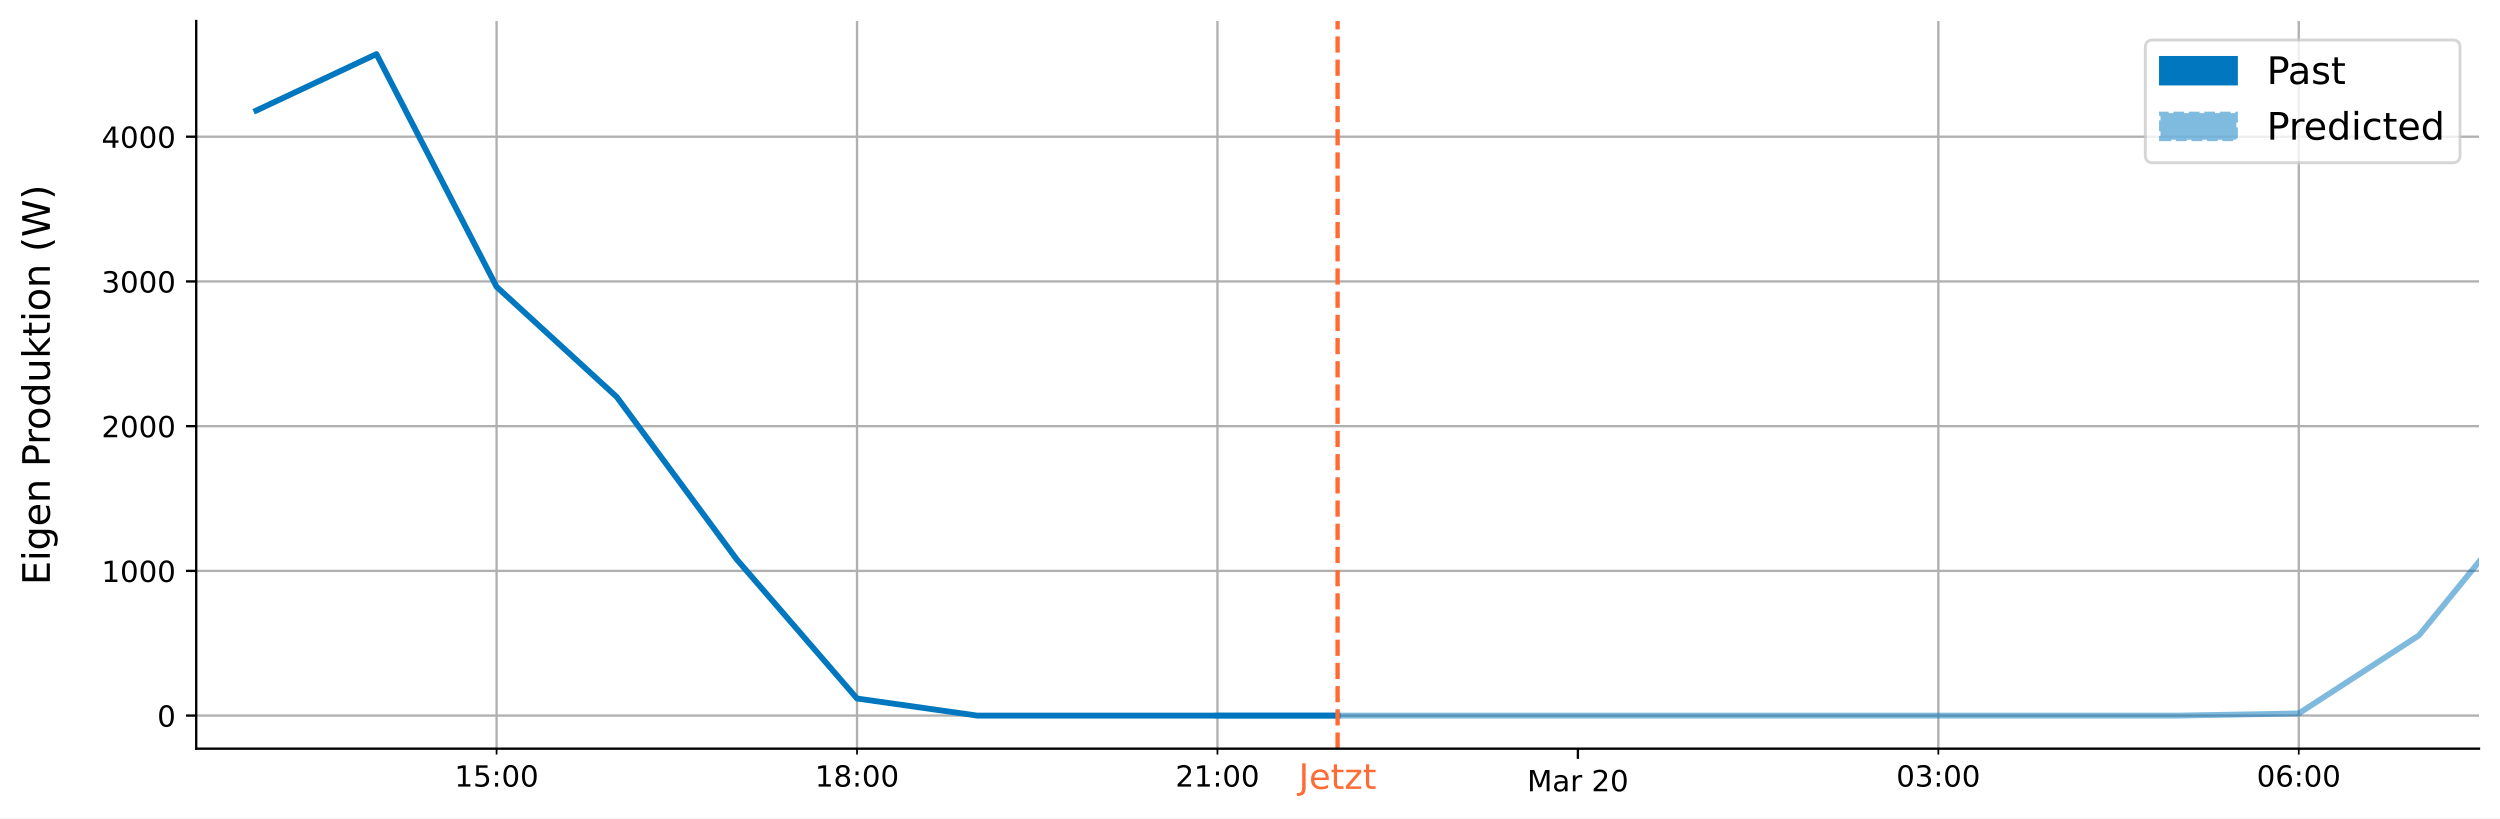
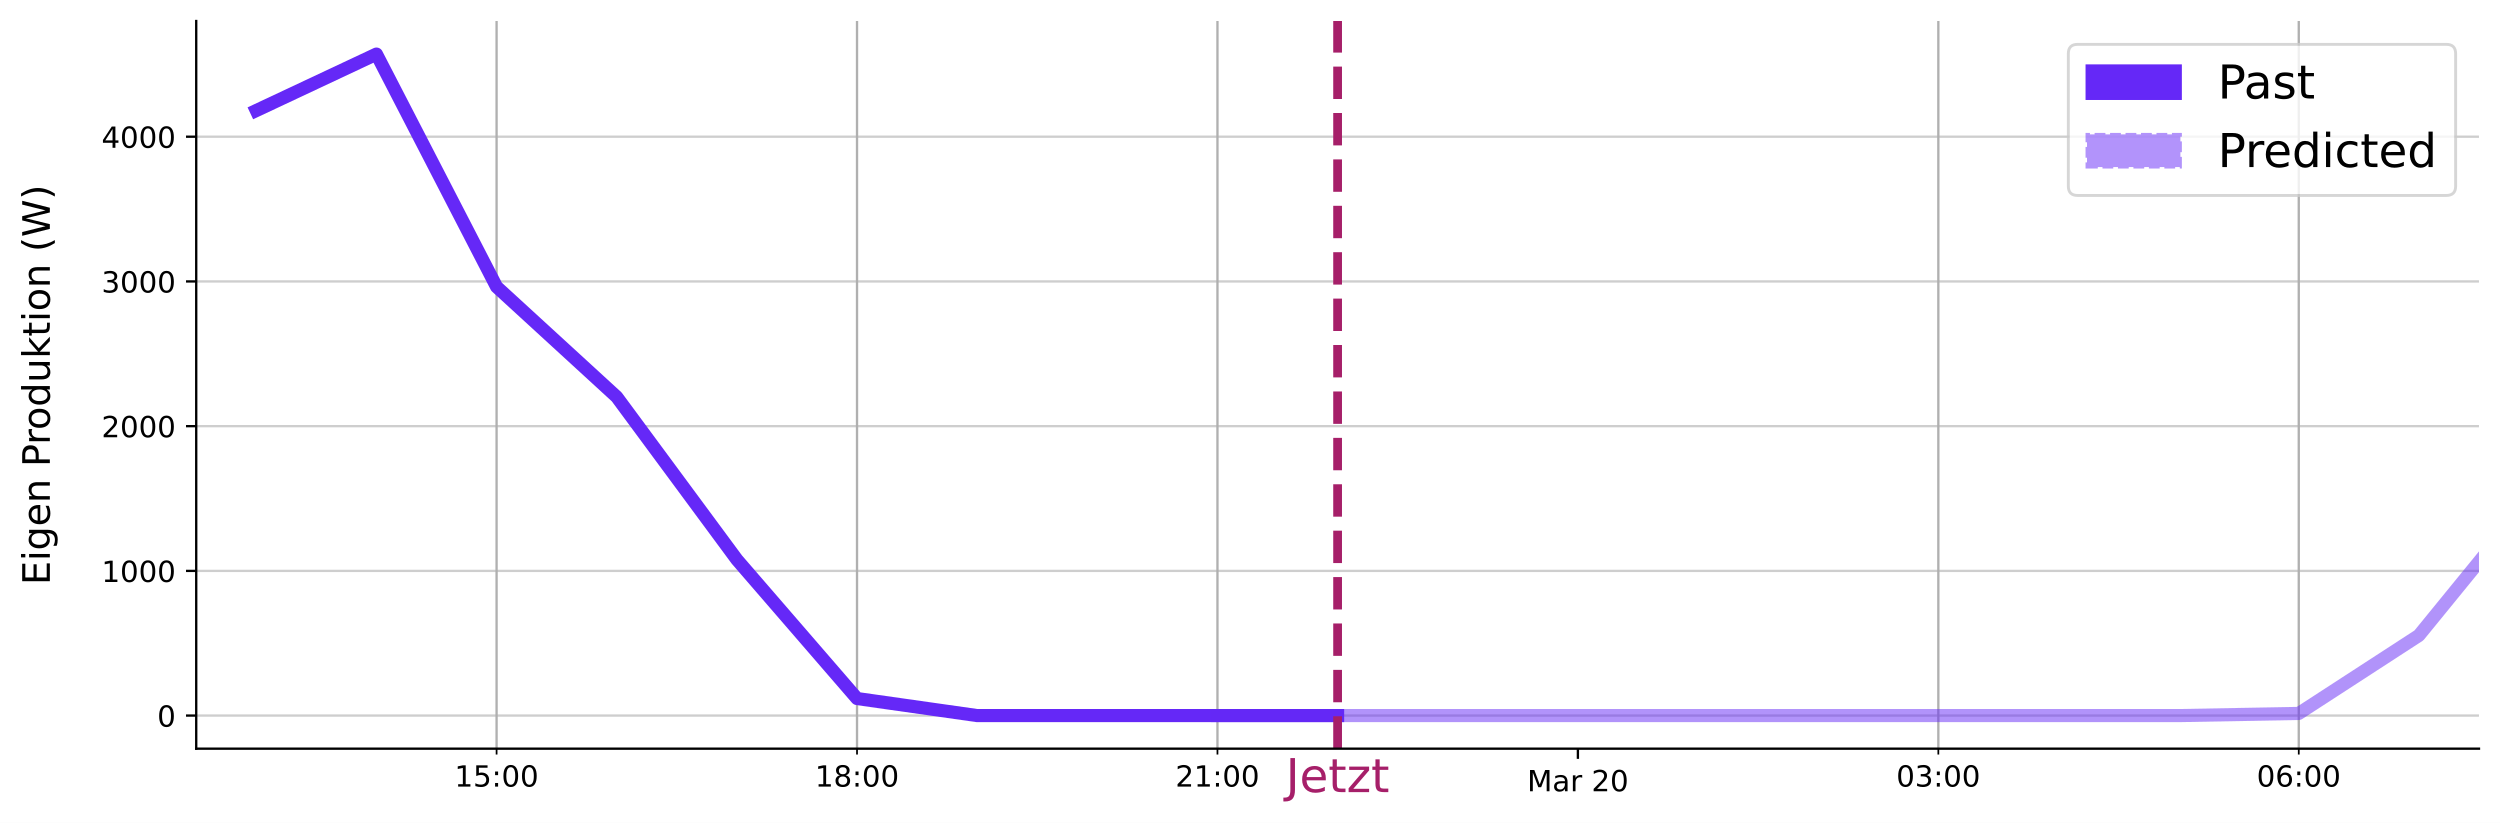
- <svg xmlns="http://www.w3.org/2000/svg" xmlns:xlink="http://www.w3.org/1999/xlink" width="856.582pt" height="280.398pt" viewBox="0 0 856.582 280.398" version="1.1">
+ <svg xmlns="http://www.w3.org/2000/svg" xmlns:xlink="http://www.w3.org/1999/xlink" width="856.582pt" height="281.934pt" viewBox="0 0 856.582 281.934" version="1.1">
  <defs>
    <style type="text/css">*{stroke-linejoin: round; stroke-linecap: butt}</style>
  </defs>
  <g id="figure_1">
    <g id="patch_1">
-       <path d="M -0 280.398  L 856.582 280.398  L 856.582 0  L -0 0  z " style="fill: #ffffff" />
+       <path d="M -0 281.934  L 856.582 281.934  L 856.582 0  L -0 0  z " style="fill: #ffffff" />
    </g>
    <g id="axes_1">
      <g id="patch_2">
        <path d="M 67.232 256.52  L 849.382 256.52  L 849.382 7.2  L 67.232 7.2  z " style="fill: #ffffff" />
      </g>
      <g id="matplotlib.axis_1">
        <g id="xtick_1">
          <g id="line2d_1">
            <defs>
-               <path id="me2b6d63dc9" d="M 0 0  L 0 3.5  " style="stroke: #000000; stroke-width: 0.8" />
-             </defs>
-             <g>
-               <use xlink:href="#me2b6d63dc9" x="540.638" y="256.52" style="stroke: #000000; stroke-width: 0.8" />
+               <path id="m7f302e1a56" d="M 0 0  L 0 3.5  " style="stroke: #000000; stroke-width: 0.8" />
+             </defs>
+             <g>
+               <use xlink:href="#m7f302e1a56" x="540.638" y="256.52" style="stroke: #000000; stroke-width: 0.8" />
            </g>
          </g>
          <g id="text_1">
            <g transform="translate(523.253 271.1184) scale(0.1 -0.1)">
              <defs>
                <path id="DejaVuSans-4d" d="M 628 4666  L 1569 4666  L 2759 1491  L 3956 4666  L 4897 4666  L 4897 0  L 4281 0  L 4281 4097  L 3078 897  L 2444 897  L 1241 4097  L 1241 0  L 628 0  L 628 4666  z " transform="scale(0.015625)" />
                <path id="DejaVuSans-61" d="M 2194 1759  Q 1497 1759 1228 1600  Q 959 1441 959 1056  Q 959 750 1161 570  Q 1363 391 1709 391  Q 2188 391 2477 730  Q 2766 1069 2766 1631  L 2766 1759  L 2194 1759  z M 3341 1997  L 3341 0  L 2766 0  L 2766 531  Q 2569 213 2275 61  Q 1981 -91 1556 -91  Q 1019 -91 701 211  Q 384 513 384 1019  Q 384 1609 779 1909  Q 1175 2209 1959 2209  L 2766 2209  L 2766 2266  Q 2766 2663 2505 2880  Q 2244 3097 1772 3097  Q 1472 3097 1187 3025  Q 903 2953 641 2809  L 641 3341  Q 956 3463 1253 3523  Q 1550 3584 1831 3584  Q 2591 3584 2966 3190  Q 3341 2797 3341 1997  z " transform="scale(0.015625)" />
                <path id="DejaVuSans-72" d="M 2631 2963  Q 2534 3019 2420 3045  Q 2306 3072 2169 3072  Q 1681 3072 1420 2755  Q 1159 2438 1159 1844  L 1159 0  L 581 0  L 581 3500  L 1159 3500  L 1159 2956  Q 1341 3275 1631 3429  Q 1922 3584 2338 3584  Q 2397 3584 2469 3576  Q 2541 3569 2628 3553  L 2631 2963  z " transform="scale(0.015625)" />
                <path id="DejaVuSans-20" transform="scale(0.015625)" />
                <path id="DejaVuSans-32" d="M 1228 531  L 3431 531  L 3431 0  L 469 0  L 469 531  Q 828 903 1448 1529  Q 2069 2156 2228 2338  Q 2531 2678 2651 2914  Q 2772 3150 2772 3378  Q 2772 3750 2511 3984  Q 2250 4219 1831 4219  Q 1534 4219 1204 4116  Q 875 4013 500 3803  L 500 4441  Q 881 4594 1212 4672  Q 1544 4750 1819 4750  Q 2544 4750 2975 4387  Q 3406 4025 3406 3419  Q 3406 3131 3298 2873  Q 3191 2616 2906 2266  Q 2828 2175 2409 1742  Q 1991 1309 1228 531  z " transform="scale(0.015625)" />
                <path id="DejaVuSans-30" d="M 2034 4250  Q 1547 4250 1301 3770  Q 1056 3291 1056 2328  Q 1056 1369 1301 889  Q 1547 409 2034 409  Q 2525 409 2770 889  Q 3016 1369 3016 2328  Q 3016 3291 2770 3770  Q 2525 4250 2034 4250  z M 2034 4750  Q 2819 4750 3233 4129  Q 3647 3509 3647 2328  Q 3647 1150 3233 529  Q 2819 -91 2034 -91  Q 1250 -91 836 529  Q 422 1150 422 2328  Q 422 3509 836 4129  Q 1250 4750 2034 4750  z " transform="scale(0.015625)" />
              </defs>
              <use xlink:href="#DejaVuSans-4d" />
              <use xlink:href="#DejaVuSans-61" x="86.279" />
              <use xlink:href="#DejaVuSans-72" x="147.559" />
              <use xlink:href="#DejaVuSans-20" x="188.672" />
              <use xlink:href="#DejaVuSans-32" x="220.459" />
              <use xlink:href="#DejaVuSans-30" x="284.082" />
            </g>
          </g>
        </g>
        <g id="xtick_2">
          <g id="line2d_2">
-             <path d="M 170.146 256.52  L 170.146 7.2  " clip-path="url(#pac81fac416)" style="fill: none; stroke: #b0b0b0; stroke-width: 0.8; stroke-linecap: square" />
+             <path d="M 170.146 256.52  L 170.146 7.2  " clip-path="url(#pa4f104d0c0)" style="fill: none; stroke: #b0b0b0; stroke-width: 0.8; stroke-linecap: square" />
          </g>
          <g id="line2d_3">
            <defs>
-               <path id="m077112309a" d="M 0 0  L 0 2  " style="stroke: #000000; stroke-width: 0.6" />
-             </defs>
-             <g>
-               <use xlink:href="#m077112309a" x="170.146" y="256.52" style="stroke: #000000; stroke-width: 0.6" />
+               <path id="me7c0aa54f5" d="M 0 0  L 0 2  " style="stroke: #000000; stroke-width: 0.6" />
+             </defs>
+             <g>
+               <use xlink:href="#me7c0aa54f5" x="170.146" y="256.52" style="stroke: #000000; stroke-width: 0.6" />
            </g>
          </g>
          <g id="text_2">
            <g transform="translate(155.7367 269.5184) scale(0.1 -0.1)">
              <defs>
                <path id="DejaVuSans-31" d="M 794 531  L 1825 531  L 1825 4091  L 703 3866  L 703 4441  L 1819 4666  L 2450 4666  L 2450 531  L 3481 531  L 3481 0  L 794 0  L 794 531  z " transform="scale(0.015625)" />
                <path id="DejaVuSans-35" d="M 691 4666  L 3169 4666  L 3169 4134  L 1269 4134  L 1269 2991  Q 1406 3038 1543 3061  Q 1681 3084 1819 3084  Q 2600 3084 3056 2656  Q 3513 2228 3513 1497  Q 3513 744 3044 326  Q 2575 -91 1722 -91  Q 1428 -91 1123 -41  Q 819 9 494 109  L 494 744  Q 775 591 1075 516  Q 1375 441 1709 441  Q 2250 441 2565 725  Q 2881 1009 2881 1497  Q 2881 1984 2565 2268  Q 2250 2553 1709 2553  Q 1456 2553 1204 2497  Q 953 2441 691 2322  L 691 4666  z " transform="scale(0.015625)" />
                <path id="DejaVuSans-3a" d="M 750 794  L 1409 794  L 1409 0  L 750 0  L 750 794  z M 750 3309  L 1409 3309  L 1409 2516  L 750 2516  L 750 3309  z " transform="scale(0.015625)" />
              </defs>
              <use xlink:href="#DejaVuSans-31" />
              <use xlink:href="#DejaVuSans-35" x="63.623" />
              <use xlink:href="#DejaVuSans-3a" x="127.246" />
              <use xlink:href="#DejaVuSans-30" x="160.938" />
              <use xlink:href="#DejaVuSans-30" x="224.561" />
            </g>
          </g>
        </g>
        <g id="xtick_3">
          <g id="line2d_4">
-             <path d="M 293.643 256.52  L 293.643 7.2  " clip-path="url(#pac81fac416)" style="fill: none; stroke: #b0b0b0; stroke-width: 0.8; stroke-linecap: square" />
+             <path d="M 293.643 256.52  L 293.643 7.2  " clip-path="url(#pa4f104d0c0)" style="fill: none; stroke: #b0b0b0; stroke-width: 0.8; stroke-linecap: square" />
          </g>
          <g id="line2d_5">
            <g>
-               <use xlink:href="#m077112309a" x="293.643" y="256.52" style="stroke: #000000; stroke-width: 0.6" />
+               <use xlink:href="#me7c0aa54f5" x="293.643" y="256.52" style="stroke: #000000; stroke-width: 0.6" />
            </g>
          </g>
          <g id="text_3">
            <g transform="translate(279.234 269.5184) scale(0.1 -0.1)">
              <defs>
                <path id="DejaVuSans-38" d="M 2034 2216  Q 1584 2216 1326 1975  Q 1069 1734 1069 1313  Q 1069 891 1326 650  Q 1584 409 2034 409  Q 2484 409 2743 651  Q 3003 894 3003 1313  Q 3003 1734 2745 1975  Q 2488 2216 2034 2216  z M 1403 2484  Q 997 2584 770 2862  Q 544 3141 544 3541  Q 544 4100 942 4425  Q 1341 4750 2034 4750  Q 2731 4750 3128 4425  Q 3525 4100 3525 3541  Q 3525 3141 3298 2862  Q 3072 2584 2669 2484  Q 3125 2378 3379 2068  Q 3634 1759 3634 1313  Q 3634 634 3220 271  Q 2806 -91 2034 -91  Q 1263 -91 848 271  Q 434 634 434 1313  Q 434 1759 690 2068  Q 947 2378 1403 2484  z M 1172 3481  Q 1172 3119 1398 2916  Q 1625 2713 2034 2713  Q 2441 2713 2670 2916  Q 2900 3119 2900 3481  Q 2900 3844 2670 4047  Q 2441 4250 2034 4250  Q 1625 4250 1398 4047  Q 1172 3844 1172 3481  z " transform="scale(0.015625)" />
              </defs>
              <use xlink:href="#DejaVuSans-31" />
              <use xlink:href="#DejaVuSans-38" x="63.623" />
              <use xlink:href="#DejaVuSans-3a" x="127.246" />
              <use xlink:href="#DejaVuSans-30" x="160.938" />
              <use xlink:href="#DejaVuSans-30" x="224.561" />
            </g>
          </g>
        </g>
        <g id="xtick_4">
          <g id="line2d_6">
-             <path d="M 417.141 256.52  L 417.141 7.2  " clip-path="url(#pac81fac416)" style="fill: none; stroke: #b0b0b0; stroke-width: 0.8; stroke-linecap: square" />
+             <path d="M 417.141 256.52  L 417.141 7.2  " clip-path="url(#pa4f104d0c0)" style="fill: none; stroke: #b0b0b0; stroke-width: 0.8; stroke-linecap: square" />
          </g>
          <g id="line2d_7">
            <g>
-               <use xlink:href="#m077112309a" x="417.141" y="256.52" style="stroke: #000000; stroke-width: 0.6" />
+               <use xlink:href="#me7c0aa54f5" x="417.141" y="256.52" style="stroke: #000000; stroke-width: 0.6" />
            </g>
          </g>
          <g id="text_4">
            <g transform="translate(402.7314 269.5184) scale(0.1 -0.1)">
              <use xlink:href="#DejaVuSans-32" />
              <use xlink:href="#DejaVuSans-31" x="63.623" />
              <use xlink:href="#DejaVuSans-3a" x="127.246" />
              <use xlink:href="#DejaVuSans-30" x="160.938" />
              <use xlink:href="#DejaVuSans-30" x="224.561" />
            </g>
          </g>
        </g>
        <g id="xtick_5">
          <g id="line2d_8">
-             <path d="M 664.136 256.52  L 664.136 7.2  " clip-path="url(#pac81fac416)" style="fill: none; stroke: #b0b0b0; stroke-width: 0.8; stroke-linecap: square" />
+             <path d="M 664.136 256.52  L 664.136 7.2  " clip-path="url(#pa4f104d0c0)" style="fill: none; stroke: #b0b0b0; stroke-width: 0.8; stroke-linecap: square" />
          </g>
          <g id="line2d_9">
            <g>
-               <use xlink:href="#m077112309a" x="664.136" y="256.52" style="stroke: #000000; stroke-width: 0.6" />
+               <use xlink:href="#me7c0aa54f5" x="664.136" y="256.52" style="stroke: #000000; stroke-width: 0.6" />
            </g>
          </g>
          <g id="text_5">
            <g transform="translate(649.7261 269.5184) scale(0.1 -0.1)">
              <defs>
                <path id="DejaVuSans-33" d="M 2597 2516  Q 3050 2419 3304 2112  Q 3559 1806 3559 1356  Q 3559 666 3084 287  Q 2609 -91 1734 -91  Q 1441 -91 1130 -33  Q 819 25 488 141  L 488 750  Q 750 597 1062 519  Q 1375 441 1716 441  Q 2309 441 2620 675  Q 2931 909 2931 1356  Q 2931 1769 2642 2001  Q 2353 2234 1838 2234  L 1294 2234  L 1294 2753  L 1863 2753  Q 2328 2753 2575 2939  Q 2822 3125 2822 3475  Q 2822 3834 2567 4026  Q 2313 4219 1838 4219  Q 1578 4219 1281 4162  Q 984 4106 628 3988  L 628 4550  Q 988 4650 1302 4700  Q 1616 4750 1894 4750  Q 2613 4750 3031 4423  Q 3450 4097 3450 3541  Q 3450 3153 3228 2886  Q 3006 2619 2597 2516  z " transform="scale(0.015625)" />
              </defs>
              <use xlink:href="#DejaVuSans-30" />
              <use xlink:href="#DejaVuSans-33" x="63.623" />
              <use xlink:href="#DejaVuSans-3a" x="127.246" />
              <use xlink:href="#DejaVuSans-30" x="160.938" />
              <use xlink:href="#DejaVuSans-30" x="224.561" />
            </g>
          </g>
        </g>
        <g id="xtick_6">
          <g id="line2d_10">
-             <path d="M 787.633 256.52  L 787.633 7.2  " clip-path="url(#pac81fac416)" style="fill: none; stroke: #b0b0b0; stroke-width: 0.8; stroke-linecap: square" />
+             <path d="M 787.633 256.52  L 787.633 7.2  " clip-path="url(#pa4f104d0c0)" style="fill: none; stroke: #b0b0b0; stroke-width: 0.8; stroke-linecap: square" />
          </g>
          <g id="line2d_11">
            <g>
-               <use xlink:href="#m077112309a" x="787.633" y="256.52" style="stroke: #000000; stroke-width: 0.6" />
+               <use xlink:href="#me7c0aa54f5" x="787.633" y="256.52" style="stroke: #000000; stroke-width: 0.6" />
            </g>
          </g>
          <g id="text_6">
            <g transform="translate(773.2235 269.5184) scale(0.1 -0.1)">
              <defs>
                <path id="DejaVuSans-36" d="M 2113 2584  Q 1688 2584 1439 2293  Q 1191 2003 1191 1497  Q 1191 994 1439 701  Q 1688 409 2113 409  Q 2538 409 2786 701  Q 3034 994 3034 1497  Q 3034 2003 2786 2293  Q 2538 2584 2113 2584  z M 3366 4563  L 3366 3988  Q 3128 4100 2886 4159  Q 2644 4219 2406 4219  Q 1781 4219 1451 3797  Q 1122 3375 1075 2522  Q 1259 2794 1537 2939  Q 1816 3084 2150 3084  Q 2853 3084 3261 2657  Q 3669 2231 3669 1497  Q 3669 778 3244 343  Q 2819 -91 2113 -91  Q 1303 -91 875 529  Q 447 1150 447 2328  Q 447 3434 972 4092  Q 1497 4750 2381 4750  Q 2619 4750 2861 4703  Q 3103 4656 3366 4563  z " transform="scale(0.015625)" />
              </defs>
              <use xlink:href="#DejaVuSans-30" />
              <use xlink:href="#DejaVuSans-36" x="63.623" />
              <use xlink:href="#DejaVuSans-3a" x="127.246" />
              <use xlink:href="#DejaVuSans-30" x="160.938" />
              <use xlink:href="#DejaVuSans-30" x="224.561" />
            </g>
          </g>
        </g>
      </g>
      <g id="matplotlib.axis_2">
        <g id="ytick_1">
          <g id="line2d_12">
-             <path d="M 67.232 245.187  L 849.382 245.187  " clip-path="url(#pac81fac416)" style="fill: none; stroke: #b0b0b0; stroke-width: 0.8; stroke-linecap: square" />
+             <path d="M 67.232 245.187  L 849.382 245.187  " clip-path="url(#pa4f104d0c0)" style="fill: none; stroke: #b0b0b0; stroke-opacity: 0.61; stroke-width: 0.8; stroke-linecap: square" />
          </g>
          <g id="line2d_13">
            <defs>
-               <path id="m05636b8feb" d="M 0 0  L -3.5 0  " style="stroke: #000000; stroke-width: 0.8" />
-             </defs>
-             <g>
-               <use xlink:href="#m05636b8feb" x="67.232" y="245.187" style="stroke: #000000; stroke-width: 0.8" />
+               <path id="m18cfc391a3" d="M 0 0  L -3.5 0  " style="stroke: #000000; stroke-width: 0.8" />
+             </defs>
+             <g>
+               <use xlink:href="#m18cfc391a3" x="67.232" y="245.187" style="stroke: #000000; stroke-width: 0.8" />
            </g>
          </g>
          <g id="text_7">
            <g transform="translate(53.86906 248.9865) scale(0.1 -0.1)">
              <use xlink:href="#DejaVuSans-30" />
            </g>
          </g>
        </g>
        <g id="ytick_2">
          <g id="line2d_14">
-             <path d="M 67.232 195.602  L 849.382 195.602  " clip-path="url(#pac81fac416)" style="fill: none; stroke: #b0b0b0; stroke-width: 0.8; stroke-linecap: square" />
+             <path d="M 67.232 195.602  L 849.382 195.602  " clip-path="url(#pa4f104d0c0)" style="fill: none; stroke: #b0b0b0; stroke-opacity: 0.61; stroke-width: 0.8; stroke-linecap: square" />
          </g>
          <g id="line2d_15">
            <g>
-               <use xlink:href="#m05636b8feb" x="67.232" y="195.602" style="stroke: #000000; stroke-width: 0.8" />
+               <use xlink:href="#m18cfc391a3" x="67.232" y="195.602" style="stroke: #000000; stroke-width: 0.8" />
            </g>
          </g>
          <g id="text_8">
            <g transform="translate(34.78156 199.4012) scale(0.1 -0.1)">
              <use xlink:href="#DejaVuSans-31" />
              <use xlink:href="#DejaVuSans-30" x="63.623" />
              <use xlink:href="#DejaVuSans-30" x="127.246" />
              <use xlink:href="#DejaVuSans-30" x="190.869" />
            </g>
          </g>
        </g>
        <g id="ytick_3">
          <g id="line2d_16">
-             <path d="M 67.232 146.017  L 849.382 146.017  " clip-path="url(#pac81fac416)" style="fill: none; stroke: #b0b0b0; stroke-width: 0.8; stroke-linecap: square" />
+             <path d="M 67.232 146.017  L 849.382 146.017  " clip-path="url(#pa4f104d0c0)" style="fill: none; stroke: #b0b0b0; stroke-opacity: 0.61; stroke-width: 0.8; stroke-linecap: square" />
          </g>
          <g id="line2d_17">
            <g>
-               <use xlink:href="#m05636b8feb" x="67.232" y="146.017" style="stroke: #000000; stroke-width: 0.8" />
+               <use xlink:href="#m18cfc391a3" x="67.232" y="146.017" style="stroke: #000000; stroke-width: 0.8" />
            </g>
          </g>
          <g id="text_9">
            <g transform="translate(34.78156 149.8158) scale(0.1 -0.1)">
              <use xlink:href="#DejaVuSans-32" />
              <use xlink:href="#DejaVuSans-30" x="63.623" />
              <use xlink:href="#DejaVuSans-30" x="127.246" />
              <use xlink:href="#DejaVuSans-30" x="190.869" />
            </g>
          </g>
        </g>
        <g id="ytick_4">
          <g id="line2d_18">
-             <path d="M 67.232 96.431  L 849.382 96.431  " clip-path="url(#pac81fac416)" style="fill: none; stroke: #b0b0b0; stroke-width: 0.8; stroke-linecap: square" />
+             <path d="M 67.232 96.431  L 849.382 96.431  " clip-path="url(#pa4f104d0c0)" style="fill: none; stroke: #b0b0b0; stroke-opacity: 0.61; stroke-width: 0.8; stroke-linecap: square" />
          </g>
          <g id="line2d_19">
            <g>
-               <use xlink:href="#m05636b8feb" x="67.232" y="96.431" style="stroke: #000000; stroke-width: 0.8" />
+               <use xlink:href="#m18cfc391a3" x="67.232" y="96.431" style="stroke: #000000; stroke-width: 0.8" />
            </g>
          </g>
          <g id="text_10">
            <g transform="translate(34.78156 100.2305) scale(0.1 -0.1)">
              <use xlink:href="#DejaVuSans-33" />
              <use xlink:href="#DejaVuSans-30" x="63.623" />
              <use xlink:href="#DejaVuSans-30" x="127.246" />
              <use xlink:href="#DejaVuSans-30" x="190.869" />
            </g>
          </g>
        </g>
        <g id="ytick_5">
          <g id="line2d_20">
-             <path d="M 67.232 46.846  L 849.382 46.846  " clip-path="url(#pac81fac416)" style="fill: none; stroke: #b0b0b0; stroke-width: 0.8; stroke-linecap: square" />
+             <path d="M 67.232 46.846  L 849.382 46.846  " clip-path="url(#pa4f104d0c0)" style="fill: none; stroke: #b0b0b0; stroke-opacity: 0.61; stroke-width: 0.8; stroke-linecap: square" />
          </g>
          <g id="line2d_21">
            <g>
-               <use xlink:href="#m05636b8feb" x="67.232" y="46.846" style="stroke: #000000; stroke-width: 0.8" />
+               <use xlink:href="#m18cfc391a3" x="67.232" y="46.846" style="stroke: #000000; stroke-width: 0.8" />
            </g>
          </g>
          <g id="text_11">
            <g transform="translate(34.78156 50.64517) scale(0.1 -0.1)">
              <defs>
                <path id="DejaVuSans-34" d="M 2419 4116  L 825 1625  L 2419 1625  L 2419 4116  z M 2253 4666  L 3047 4666  L 3047 1625  L 3713 1625  L 3713 1100  L 3047 1100  L 3047 0  L 2419 0  L 2419 1100  L 313 1100  L 313 1709  L 2253 4666  z " transform="scale(0.015625)" />
              </defs>
              <use xlink:href="#DejaVuSans-34" />
              <use xlink:href="#DejaVuSans-30" x="63.623" />
              <use xlink:href="#DejaVuSans-30" x="127.246" />
              <use xlink:href="#DejaVuSans-30" x="190.869" />
            </g>
          </g>
        </g>
        <g id="text_12">
          <g transform="translate(17.07797 200.4177) rotate(-90) scale(0.13 -0.13)">
            <defs>
              <path id="DejaVuSans-45" d="M 628 4666  L 3578 4666  L 3578 4134  L 1259 4134  L 1259 2753  L 3481 2753  L 3481 2222  L 1259 2222  L 1259 531  L 3634 531  L 3634 0  L 628 0  L 628 4666  z " transform="scale(0.015625)" />
              <path id="DejaVuSans-69" d="M 603 3500  L 1178 3500  L 1178 0  L 603 0  L 603 3500  z M 603 4863  L 1178 4863  L 1178 4134  L 603 4134  L 603 4863  z " transform="scale(0.015625)" />
              <path id="DejaVuSans-67" d="M 2906 1791  Q 2906 2416 2648 2759  Q 2391 3103 1925 3103  Q 1463 3103 1205 2759  Q 947 2416 947 1791  Q 947 1169 1205 825  Q 1463 481 1925 481  Q 2391 481 2648 825  Q 2906 1169 2906 1791  z M 3481 434  Q 3481 -459 3084 -895  Q 2688 -1331 1869 -1331  Q 1566 -1331 1297 -1286  Q 1028 -1241 775 -1147  L 775 -588  Q 1028 -725 1275 -790  Q 1522 -856 1778 -856  Q 2344 -856 2625 -561  Q 2906 -266 2906 331  L 2906 616  Q 2728 306 2450 153  Q 2172 0 1784 0  Q 1141 0 747 490  Q 353 981 353 1791  Q 353 2603 747 3093  Q 1141 3584 1784 3584  Q 2172 3584 2450 3431  Q 2728 3278 2906 2969  L 2906 3500  L 3481 3500  L 3481 434  z " transform="scale(0.015625)" />
              <path id="DejaVuSans-65" d="M 3597 1894  L 3597 1613  L 953 1613  Q 991 1019 1311 708  Q 1631 397 2203 397  Q 2534 397 2845 478  Q 3156 559 3463 722  L 3463 178  Q 3153 47 2828 -22  Q 2503 -91 2169 -91  Q 1331 -91 842 396  Q 353 884 353 1716  Q 353 2575 817 3079  Q 1281 3584 2069 3584  Q 2775 3584 3186 3129  Q 3597 2675 3597 1894  z M 3022 2063  Q 3016 2534 2758 2815  Q 2500 3097 2075 3097  Q 1594 3097 1305 2825  Q 1016 2553 972 2059  L 3022 2063  z " transform="scale(0.015625)" />
              <path id="DejaVuSans-6e" d="M 3513 2113  L 3513 0  L 2938 0  L 2938 2094  Q 2938 2591 2744 2837  Q 2550 3084 2163 3084  Q 1697 3084 1428 2787  Q 1159 2491 1159 1978  L 1159 0  L 581 0  L 581 3500  L 1159 3500  L 1159 2956  Q 1366 3272 1645 3428  Q 1925 3584 2291 3584  Q 2894 3584 3203 3211  Q 3513 2838 3513 2113  z " transform="scale(0.015625)" />
              <path id="DejaVuSans-50" d="M 1259 4147  L 1259 2394  L 2053 2394  Q 2494 2394 2734 2622  Q 2975 2850 2975 3272  Q 2975 3691 2734 3919  Q 2494 4147 2053 4147  L 1259 4147  z M 628 4666  L 2053 4666  Q 2838 4666 3239 4311  Q 3641 3956 3641 3272  Q 3641 2581 3239 2228  Q 2838 1875 2053 1875  L 1259 1875  L 1259 0  L 628 0  L 628 4666  z " transform="scale(0.015625)" />
              <path id="DejaVuSans-6f" d="M 1959 3097  Q 1497 3097 1228 2736  Q 959 2375 959 1747  Q 959 1119 1226 758  Q 1494 397 1959 397  Q 2419 397 2687 759  Q 2956 1122 2956 1747  Q 2956 2369 2687 2733  Q 2419 3097 1959 3097  z M 1959 3584  Q 2709 3584 3137 3096  Q 3566 2609 3566 1747  Q 3566 888 3137 398  Q 2709 -91 1959 -91  Q 1206 -91 779 398  Q 353 888 353 1747  Q 353 2609 779 3096  Q 1206 3584 1959 3584  z " transform="scale(0.015625)" />
              <path id="DejaVuSans-64" d="M 2906 2969  L 2906 4863  L 3481 4863  L 3481 0  L 2906 0  L 2906 525  Q 2725 213 2448 61  Q 2172 -91 1784 -91  Q 1150 -91 751 415  Q 353 922 353 1747  Q 353 2572 751 3078  Q 1150 3584 1784 3584  Q 2172 3584 2448 3432  Q 2725 3281 2906 2969  z M 947 1747  Q 947 1113 1208 752  Q 1469 391 1925 391  Q 2381 391 2643 752  Q 2906 1113 2906 1747  Q 2906 2381 2643 2742  Q 2381 3103 1925 3103  Q 1469 3103 1208 2742  Q 947 2381 947 1747  z " transform="scale(0.015625)" />
              <path id="DejaVuSans-75" d="M 544 1381  L 544 3500  L 1119 3500  L 1119 1403  Q 1119 906 1312 657  Q 1506 409 1894 409  Q 2359 409 2629 706  Q 2900 1003 2900 1516  L 2900 3500  L 3475 3500  L 3475 0  L 2900 0  L 2900 538  Q 2691 219 2414 64  Q 2138 -91 1772 -91  Q 1169 -91 856 284  Q 544 659 544 1381  z M 1991 3584  L 1991 3584  z " transform="scale(0.015625)" />
              <path id="DejaVuSans-6b" d="M 581 4863  L 1159 4863  L 1159 1991  L 2875 3500  L 3609 3500  L 1753 1863  L 3688 0  L 2938 0  L 1159 1709  L 1159 0  L 581 0  L 581 4863  z " transform="scale(0.015625)" />
              <path id="DejaVuSans-74" d="M 1172 4494  L 1172 3500  L 2356 3500  L 2356 3053  L 1172 3053  L 1172 1153  Q 1172 725 1289 603  Q 1406 481 1766 481  L 2356 481  L 2356 0  L 1766 0  Q 1100 0 847 248  Q 594 497 594 1153  L 594 3053  L 172 3053  L 172 3500  L 594 3500  L 594 4494  L 1172 4494  z " transform="scale(0.015625)" />
              <path id="DejaVuSans-28" d="M 1984 4856  Q 1566 4138 1362 3434  Q 1159 2731 1159 2009  Q 1159 1288 1364 580  Q 1569 -128 1984 -844  L 1484 -844  Q 1016 -109 783 600  Q 550 1309 550 2009  Q 550 2706 781 3412  Q 1013 4119 1484 4856  L 1984 4856  z " transform="scale(0.015625)" />
              <path id="DejaVuSans-57" d="M 213 4666  L 850 4666  L 1831 722  L 2809 4666  L 3519 4666  L 4500 722  L 5478 4666  L 6119 4666  L 4947 0  L 4153 0  L 3169 4050  L 2175 0  L 1381 0  L 213 4666  z " transform="scale(0.015625)" />
              <path id="DejaVuSans-29" d="M 513 4856  L 1013 4856  Q 1481 4119 1714 3412  Q 1947 2706 1947 2009  Q 1947 1309 1714 600  Q 1481 -109 1013 -844  L 513 -844  Q 928 -128 1133 580  Q 1338 1288 1338 2009  Q 1338 2731 1133 3434  Q 928 4138 513 4856  z " transform="scale(0.015625)" />
            </defs>
            <use xlink:href="#DejaVuSans-45" />
            <use xlink:href="#DejaVuSans-69" x="63.184" />
            <use xlink:href="#DejaVuSans-67" x="90.967" />
            <use xlink:href="#DejaVuSans-65" x="154.443" />
            <use xlink:href="#DejaVuSans-6e" x="215.967" />
            <use xlink:href="#DejaVuSans-20" x="279.346" />
            <use xlink:href="#DejaVuSans-50" x="311.133" />
            <use xlink:href="#DejaVuSans-72" x="369.686" />
            <use xlink:href="#DejaVuSans-6f" x="408.549" />
            <use xlink:href="#DejaVuSans-64" x="469.73" />
            <use xlink:href="#DejaVuSans-75" x="533.207" />
            <use xlink:href="#DejaVuSans-6b" x="596.586" />
            <use xlink:href="#DejaVuSans-74" x="654.496" />
            <use xlink:href="#DejaVuSans-69" x="693.705" />
            <use xlink:href="#DejaVuSans-6f" x="721.488" />
            <use xlink:href="#DejaVuSans-6e" x="782.67" />
            <use xlink:href="#DejaVuSans-20" x="846.049" />
            <use xlink:href="#DejaVuSans-28" x="877.836" />
            <use xlink:href="#DejaVuSans-57" x="916.85" />
            <use xlink:href="#DejaVuSans-29" x="1015.727" />
          </g>
        </g>
      </g>
      <g id="line2d_22">
-         <path d="M 87.814 37.871  L 128.98 18.533  L 170.146 98.266  L 211.312 136  L 252.478 191.734  L 293.643 239.336  L 334.809 245.187  L 375.975 245.187  L 417.141 245.187  L 458.307 245.187  " clip-path="url(#pac81fac416)" style="fill: none; stroke: #0077be; stroke-width: 2; stroke-linecap: square" />
+         <path d="M 87.814 37.871  L 128.98 18.533  L 170.146 98.266  L 211.312 136  L 252.478 191.734  L 293.643 239.336  L 334.809 245.187  L 375.975 245.187  L 417.141 245.187  L 458.307 245.187  " clip-path="url(#pa4f104d0c0)" style="fill: none; stroke: #6528f7; stroke-width: 4.5; stroke-linecap: square" />
      </g>
      <g id="line2d_23">
-         <path d="M 417.141 245.187  L 458.307 245.187  L 499.472 245.187  L 540.638 245.187  L 581.804 245.187  L 622.97 245.187  L 664.136 245.187  L 705.301 245.187  L 746.467 245.187  L 787.633 244.443  L 828.799 217.717  L 857.582 182.423  " clip-path="url(#pac81fac416)" style="fill: none; stroke: #0077be; stroke-opacity: 0.5; stroke-width: 2; stroke-linecap: square" />
+         <path d="M 417.141 245.187  L 458.307 245.187  L 499.472 245.187  L 540.638 245.187  L 581.804 245.187  L 622.97 245.187  L 664.136 245.187  L 705.301 245.187  L 746.467 245.187  L 787.633 244.443  L 828.799 217.717  L 857.582 182.423  " clip-path="url(#pa4f104d0c0)" style="fill: none; stroke: #6528f7; stroke-opacity: 0.5; stroke-width: 4.5; stroke-linecap: square" />
      </g>
      <g id="line2d_24">
-         <path d="M 458.307 256.52  L 458.307 7.2  " clip-path="url(#pac81fac416)" style="fill: none; stroke-dasharray: 5.55,2.4; stroke-dashoffset: 0; stroke: #ff6b35; stroke-width: 1.5" />
+         <path d="M 458.307 256.52  L 458.307 7.2  " clip-path="url(#pa4f104d0c0)" style="fill: none; stroke-dasharray: 11.1,4.8; stroke-dashoffset: 0; stroke: #a61f69; stroke-width: 3" />
      </g>
      <g id="patch_3">
        <path d="M 67.232 256.52  L 67.232 7.2  " style="fill: none; stroke: #000000; stroke-width: 0.8; stroke-linejoin: miter; stroke-linecap: square" />
      </g>
      <g id="patch_4">
        <path d="M 67.232 256.52  L 849.382 256.52  " style="fill: none; stroke: #000000; stroke-width: 0.8; stroke-linejoin: miter; stroke-linecap: square" />
      </g>
      <g id="text_13">
-         <g style="fill: #ff6b35" transform="translate(444.9912 270.3027) scale(0.12 -0.12)">
+         <g style="fill: #a61f69" transform="translate(440.5528 271.4064) scale(0.16 -0.16)">
          <defs>
            <path id="DejaVuSans-4a" d="M 628 4666  L 1259 4666  L 1259 325  Q 1259 -519 939 -900  Q 619 -1281 -91 -1281  L -331 -1281  L -331 -750  L -134 -750  Q 284 -750 456 -515  Q 628 -281 628 325  L 628 4666  z " transform="scale(0.015625)" />
            <path id="DejaVuSans-7a" d="M 353 3500  L 3084 3500  L 3084 2975  L 922 459  L 3084 459  L 3084 0  L 275 0  L 275 525  L 2438 3041  L 353 3041  L 353 3500  z " transform="scale(0.015625)" />
          </defs>
          <use xlink:href="#DejaVuSans-4a" />
          <use xlink:href="#DejaVuSans-65" x="29.492" />
          <use xlink:href="#DejaVuSans-74" x="91.016" />
          <use xlink:href="#DejaVuSans-7a" x="130.225" />
          <use xlink:href="#DejaVuSans-74" x="182.715" />
        </g>
      </g>
      <g id="legend_1">
        <g id="patch_5">
-           <path d="M 737.659 55.763  L 840.282 55.763  Q 842.882 55.763 842.882 53.163  L 842.882 16.3  Q 842.882 13.7 840.282 13.7  L 737.659 13.7  Q 735.059 13.7 735.059 16.3  L 735.059 53.163  Q 735.059 55.763 737.659 55.763  z " style="fill: #ffffff; opacity: 0.8; stroke: #cccccc; stroke-linejoin: miter" />
+           <path d="M 711.877 66.97  L 838.182 66.97  Q 841.382 66.97 841.382 63.77  L 841.382 18.4  Q 841.382 15.2 838.182 15.2  L 711.877 15.2  Q 708.677 15.2 708.677 18.4  L 708.677 63.77  Q 708.677 66.97 711.877 66.97  z " style="fill: #ffffff; opacity: 0.8; stroke: #cccccc; stroke-linejoin: miter" />
        </g>
        <g id="patch_6">
-           <path d="M 740.259 28.778  L 766.259 28.778  L 766.259 19.678  L 740.259 19.678  z " style="fill: #0077be; stroke: #0077be; stroke-linejoin: miter" />
+           <path d="M 715.077 33.758  L 747.077 33.758  L 747.077 22.558  L 715.077 22.558  z " style="fill: #6528f7; stroke: #6528f7; stroke-linejoin: miter" />
        </g>
        <g id="text_14">
-           <g transform="translate(776.6588 28.77797) scale(0.13 -0.13)">
+           <g transform="translate(759.8766 33.7575) scale(0.16 -0.16)">
            <defs>
              <path id="DejaVuSans-73" d="M 2834 3397  L 2834 2853  Q 2591 2978 2328 3040  Q 2066 3103 1784 3103  Q 1356 3103 1142 2972  Q 928 2841 928 2578  Q 928 2378 1081 2264  Q 1234 2150 1697 2047  L 1894 2003  Q 2506 1872 2764 1633  Q 3022 1394 3022 966  Q 3022 478 2636 193  Q 2250 -91 1575 -91  Q 1294 -91 989 -36  Q 684 19 347 128  L 347 722  Q 666 556 975 473  Q 1284 391 1588 391  Q 1994 391 2212 530  Q 2431 669 2431 922  Q 2431 1156 2273 1281  Q 2116 1406 1581 1522  L 1381 1569  Q 847 1681 609 1914  Q 372 2147 372 2553  Q 372 3047 722 3315  Q 1072 3584 1716 3584  Q 2034 3584 2315 3537  Q 2597 3491 2834 3397  z " transform="scale(0.015625)" />
            </defs>
            <use xlink:href="#DejaVuSans-50" />
            <use xlink:href="#DejaVuSans-61" x="55.803" />
            <use xlink:href="#DejaVuSans-73" x="117.082" />
            <use xlink:href="#DejaVuSans-74" x="169.182" />
          </g>
        </g>
        <g id="patch_7">
-           <path d="M 740.259 47.86  L 766.259 47.86  L 766.259 38.76  L 740.259 38.76  z " style="fill: #0077be; opacity: 0.5; stroke-dasharray: 3.7,1.6; stroke-dashoffset: 0; stroke: #0077be; stroke-linejoin: miter" />
+           <path d="M 715.077 57.242  L 747.077 57.242  L 747.077 46.042  L 715.077 46.042  z " style="fill: #6528f7; opacity: 0.5; stroke-dasharray: 3.7,1.6; stroke-dashoffset: 0; stroke: #6528f7; stroke-linejoin: miter" />
        </g>
        <g id="text_15">
-           <g transform="translate(776.6588 47.85953) scale(0.13 -0.13)">
+           <g transform="translate(759.8766 57.2425) scale(0.16 -0.16)">
            <defs>
              <path id="DejaVuSans-63" d="M 3122 3366  L 3122 2828  Q 2878 2963 2633 3030  Q 2388 3097 2138 3097  Q 1578 3097 1268 2742  Q 959 2388 959 1747  Q 959 1106 1268 751  Q 1578 397 2138 397  Q 2388 397 2633 464  Q 2878 531 3122 666  L 3122 134  Q 2881 22 2623 -34  Q 2366 -91 2075 -91  Q 1284 -91 818 406  Q 353 903 353 1747  Q 353 2603 823 3093  Q 1294 3584 2113 3584  Q 2378 3584 2631 3529  Q 2884 3475 3122 3366  z " transform="scale(0.015625)" />
            </defs>
            <use xlink:href="#DejaVuSans-50" />
            <use xlink:href="#DejaVuSans-72" x="58.553" />
            <use xlink:href="#DejaVuSans-65" x="97.416" />
            <use xlink:href="#DejaVuSans-64" x="158.939" />
            <use xlink:href="#DejaVuSans-69" x="222.416" />
            <use xlink:href="#DejaVuSans-63" x="250.199" />
            <use xlink:href="#DejaVuSans-74" x="305.18" />
            <use xlink:href="#DejaVuSans-65" x="344.389" />
            <use xlink:href="#DejaVuSans-64" x="405.912" />
          </g>
        </g>
      </g>
    </g>
  </g>
  <defs>
-     <clipPath id="pac81fac416">
+     <clipPath id="pa4f104d0c0">
      <rect x="67.232" y="7.2" width="782.15" height="249.32" />
    </clipPath>
  </defs>
</svg>
